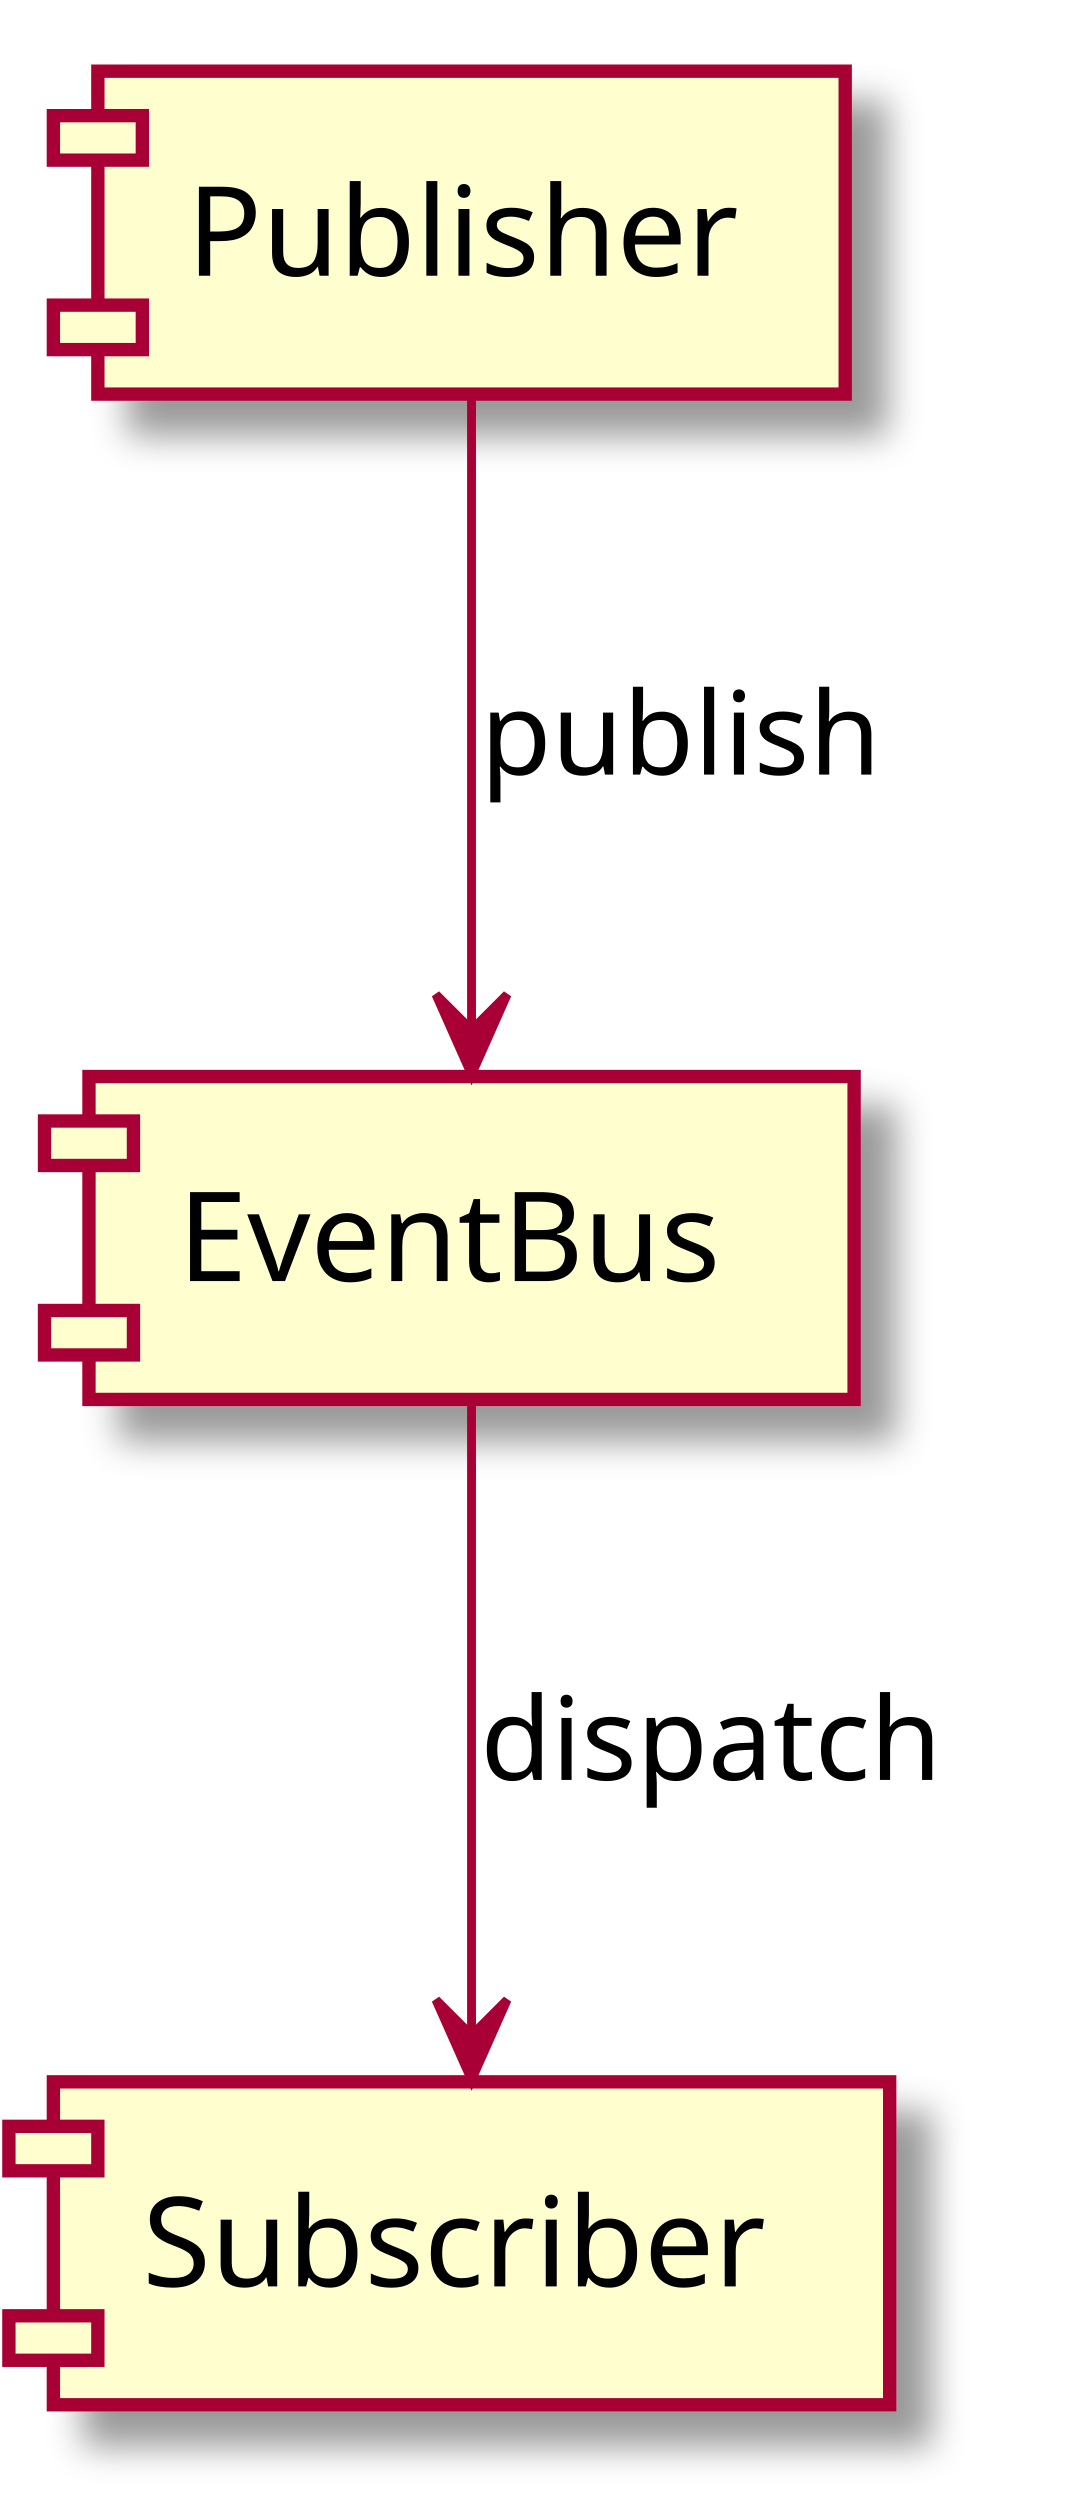
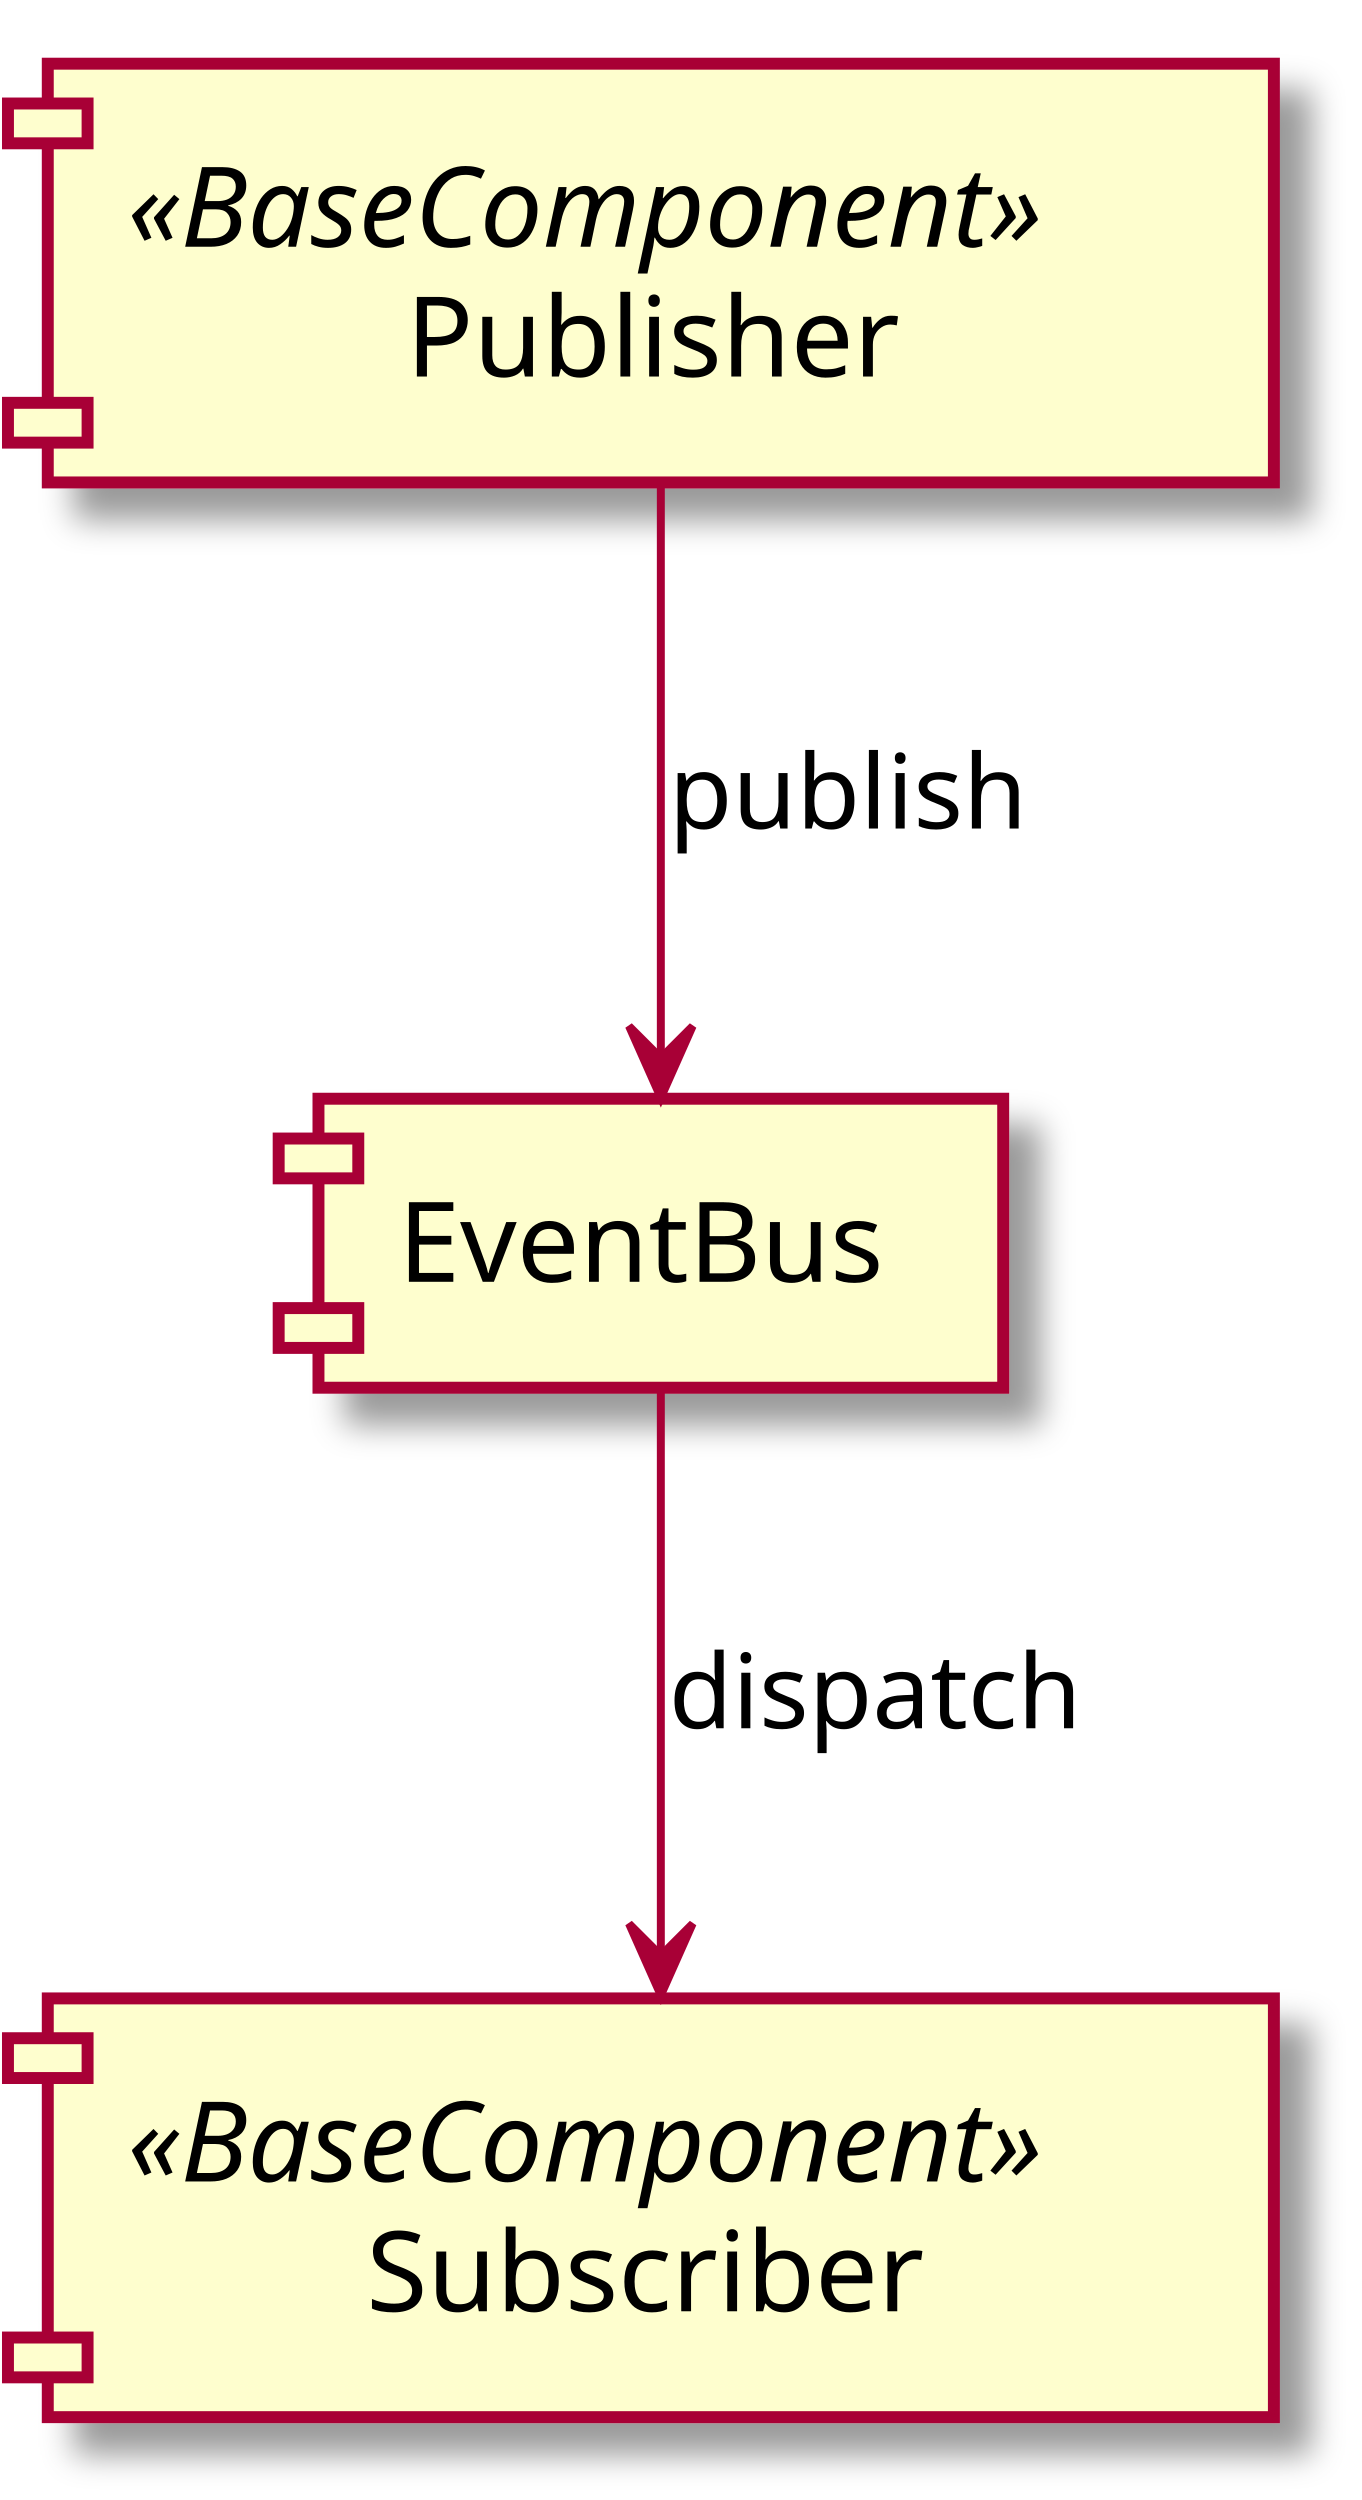
- <svg xmlns="http://www.w3.org/2000/svg" contentScriptType="application/ecmascript" contentStyleType="text/css" height="281px" preserveAspectRatio="none" style="width:120px;height:281px;" version="1.1" viewBox="0 0 120 281" width="120px" zoomAndPan="magnify">
+ <svg xmlns="http://www.w3.org/2000/svg" contentScriptType="application/ecmascript" contentStyleType="text/css" height="314px" preserveAspectRatio="none" style="width:171px;height:314px;" version="1.1" viewBox="0 0 171 314" width="171px" zoomAndPan="magnify">
  <defs>
-     <filter height="300%" id="f1qy5rh94cfhzj" width="300%" x="-1" y="-1">
+     <filter height="300%" id="f1a0y0lghvd26x" width="300%" x="-1" y="-1">
      <feGaussianBlur result="blurOut" stdDeviation="2.0" />
      <feColorMatrix in="blurOut" result="blurOut2" type="matrix" values="0 0 0 0 0 0 0 0 0 0 0 0 0 0 0 0 0 0 .4 0" />
      <feOffset dx="4.0" dy="4.0" in="blurOut2" result="blurOut3" />
      <feBlend in="SourceGraphic" in2="blurOut3" mode="normal" />
    </filter>
  </defs>
  <g>
-     <rect fill="#FEFECE" filter="url(#f1qy5rh94cfhzj)" height="36.297" style="stroke: #A80036; stroke-width: 1.5;" width="84" x="11" y="8" />
-     <rect fill="#FEFECE" height="5" style="stroke: #A80036; stroke-width: 1.5;" width="10" x="6" y="13" />
-     <rect fill="#FEFECE" height="5" style="stroke: #A80036; stroke-width: 1.5;" width="10" x="6" y="34.297" />
-     <text fill="#000000" font-family="sans-serif" font-size="14" lengthAdjust="spacingAndGlyphs" textLength="64" x="21" y="30.995">Publisher</text>
-     <rect fill="#FEFECE" filter="url(#f1qy5rh94cfhzj)" height="36.297" style="stroke: #A80036; stroke-width: 1.5;" width="94" x="6" y="234" />
-     <rect fill="#FEFECE" height="5" style="stroke: #A80036; stroke-width: 1.5;" width="10" x="1" y="239" />
-     <rect fill="#FEFECE" height="5" style="stroke: #A80036; stroke-width: 1.5;" width="10" x="1" y="260.297" />
-     <text fill="#000000" font-family="sans-serif" font-size="14" lengthAdjust="spacingAndGlyphs" textLength="74" x="16" y="256.995">Subscriber</text>
-     <rect fill="#FEFECE" filter="url(#f1qy5rh94cfhzj)" height="36.297" style="stroke: #A80036; stroke-width: 1.5;" width="86" x="10" y="121" />
-     <rect fill="#FEFECE" height="5" style="stroke: #A80036; stroke-width: 1.5;" width="10" x="5" y="126" />
-     <rect fill="#FEFECE" height="5" style="stroke: #A80036; stroke-width: 1.5;" width="10" x="5" y="147.297" />
-     <text fill="#000000" font-family="sans-serif" font-size="14" lengthAdjust="spacingAndGlyphs" textLength="66" x="20" y="143.995">EventBus</text>
-     <path d="M53,44.34 C53,63.57 53,94.63 53,115.66 " fill="none" id="Publisher-&gt;EventBus" style="stroke: #A80036; stroke-width: 1.0;" />
-     <polygon fill="#A80036" points="53,120.78,57,111.78,53,115.78,49,111.78,53,120.78" style="stroke: #A80036; stroke-width: 1.0;" />
-     <text fill="#000000" font-family="sans-serif" font-size="13" lengthAdjust="spacingAndGlyphs" textLength="45" x="54" y="87.067">publish</text>
-     <path d="M53,157.34 C53,176.57 53,207.63 53,228.66 " fill="none" id="EventBus-&gt;Subscriber" style="stroke: #A80036; stroke-width: 1.0;" />
-     <polygon fill="#A80036" points="53,233.78,57,224.78,53,228.78,49,224.78,53,233.78" style="stroke: #A80036; stroke-width: 1.0;" />
-     <text fill="#000000" font-family="sans-serif" font-size="13" lengthAdjust="spacingAndGlyphs" textLength="54" x="54" y="200.067">dispatch</text>
+     <rect fill="#FEFECE" filter="url(#f1a0y0lghvd26x)" height="52.594" style="stroke: #A80036; stroke-width: 1.5;" width="154" x="6" y="8" />
+     <rect fill="#FEFECE" height="5" style="stroke: #A80036; stroke-width: 1.5;" width="10" x="1" y="13" />
+     <rect fill="#FEFECE" height="5" style="stroke: #A80036; stroke-width: 1.5;" width="10" x="1" y="50.594" />
+     <text fill="#000000" font-family="sans-serif" font-size="14" font-style="italic" lengthAdjust="spacingAndGlyphs" textLength="134" x="16" y="30.995">«BaseComponent»</text>
+     <text fill="#000000" font-family="sans-serif" font-size="14" lengthAdjust="spacingAndGlyphs" textLength="64" x="51" y="47.292">Publisher</text>
+     <rect fill="#FEFECE" filter="url(#f1a0y0lghvd26x)" height="52.594" style="stroke: #A80036; stroke-width: 1.5;" width="154" x="6" y="251" />
+     <rect fill="#FEFECE" height="5" style="stroke: #A80036; stroke-width: 1.5;" width="10" x="1" y="256" />
+     <rect fill="#FEFECE" height="5" style="stroke: #A80036; stroke-width: 1.5;" width="10" x="1" y="293.594" />
+     <text fill="#000000" font-family="sans-serif" font-size="14" font-style="italic" lengthAdjust="spacingAndGlyphs" textLength="134" x="16" y="273.995">«BaseComponent»</text>
+     <text fill="#000000" font-family="sans-serif" font-size="14" lengthAdjust="spacingAndGlyphs" textLength="74" x="46" y="290.292">Subscriber</text>
+     <rect fill="#FEFECE" filter="url(#f1a0y0lghvd26x)" height="36.297" style="stroke: #A80036; stroke-width: 1.5;" width="86" x="40" y="138" />
+     <rect fill="#FEFECE" height="5" style="stroke: #A80036; stroke-width: 1.5;" width="10" x="35" y="143" />
+     <rect fill="#FEFECE" height="5" style="stroke: #A80036; stroke-width: 1.5;" width="10" x="35" y="164.297" />
+     <text fill="#000000" font-family="sans-serif" font-size="14" lengthAdjust="spacingAndGlyphs" textLength="66" x="50" y="160.995">EventBus</text>
+     <path d="M83,61.14 C83,82.41 83,112.37 83,132.68 " fill="none" id="Publisher-&gt;EventBus" style="stroke: #A80036; stroke-width: 1.0;" />
+     <polygon fill="#A80036" points="83,137.88,87,128.88,83,132.88,79,128.88,83,137.88" style="stroke: #A80036; stroke-width: 1.0;" />
+     <text fill="#000000" font-family="sans-serif" font-size="13" lengthAdjust="spacingAndGlyphs" textLength="45" x="84" y="104.067">publish</text>
+     <path d="M83,174.12 C83,192.72 83,222.82 83,245.58 " fill="none" id="EventBus-&gt;Subscriber" style="stroke: #A80036; stroke-width: 1.0;" />
+     <polygon fill="#A80036" points="83,250.61,87,241.61,83,245.61,79,241.61,83,250.61" style="stroke: #A80036; stroke-width: 1.0;" />
+     <text fill="#000000" font-family="sans-serif" font-size="13" lengthAdjust="spacingAndGlyphs" textLength="54" x="84" y="217.067">dispatch</text>
  </g>
</svg>
